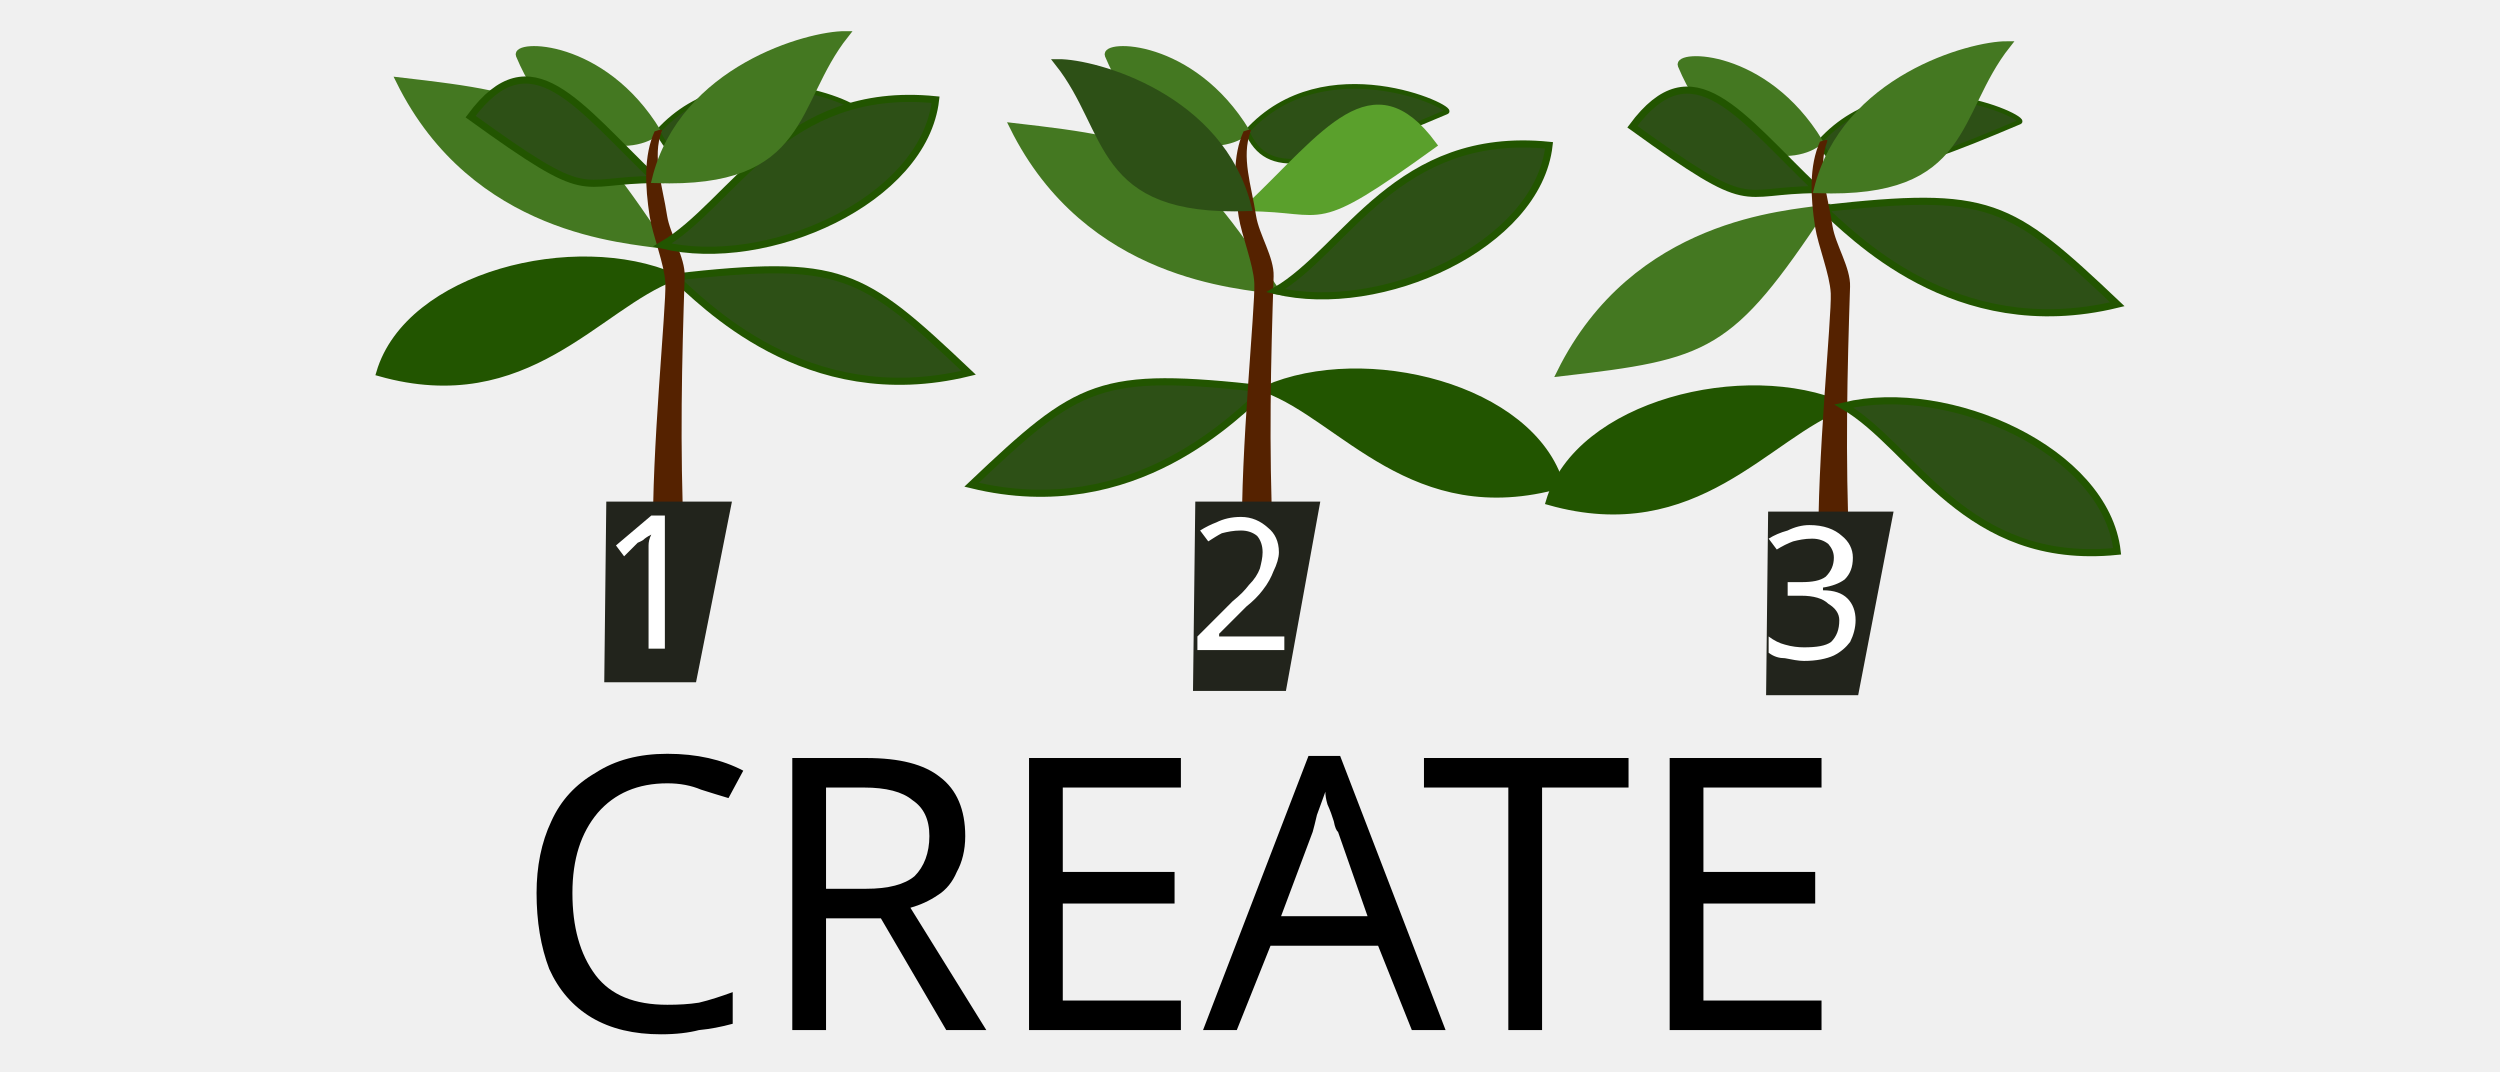
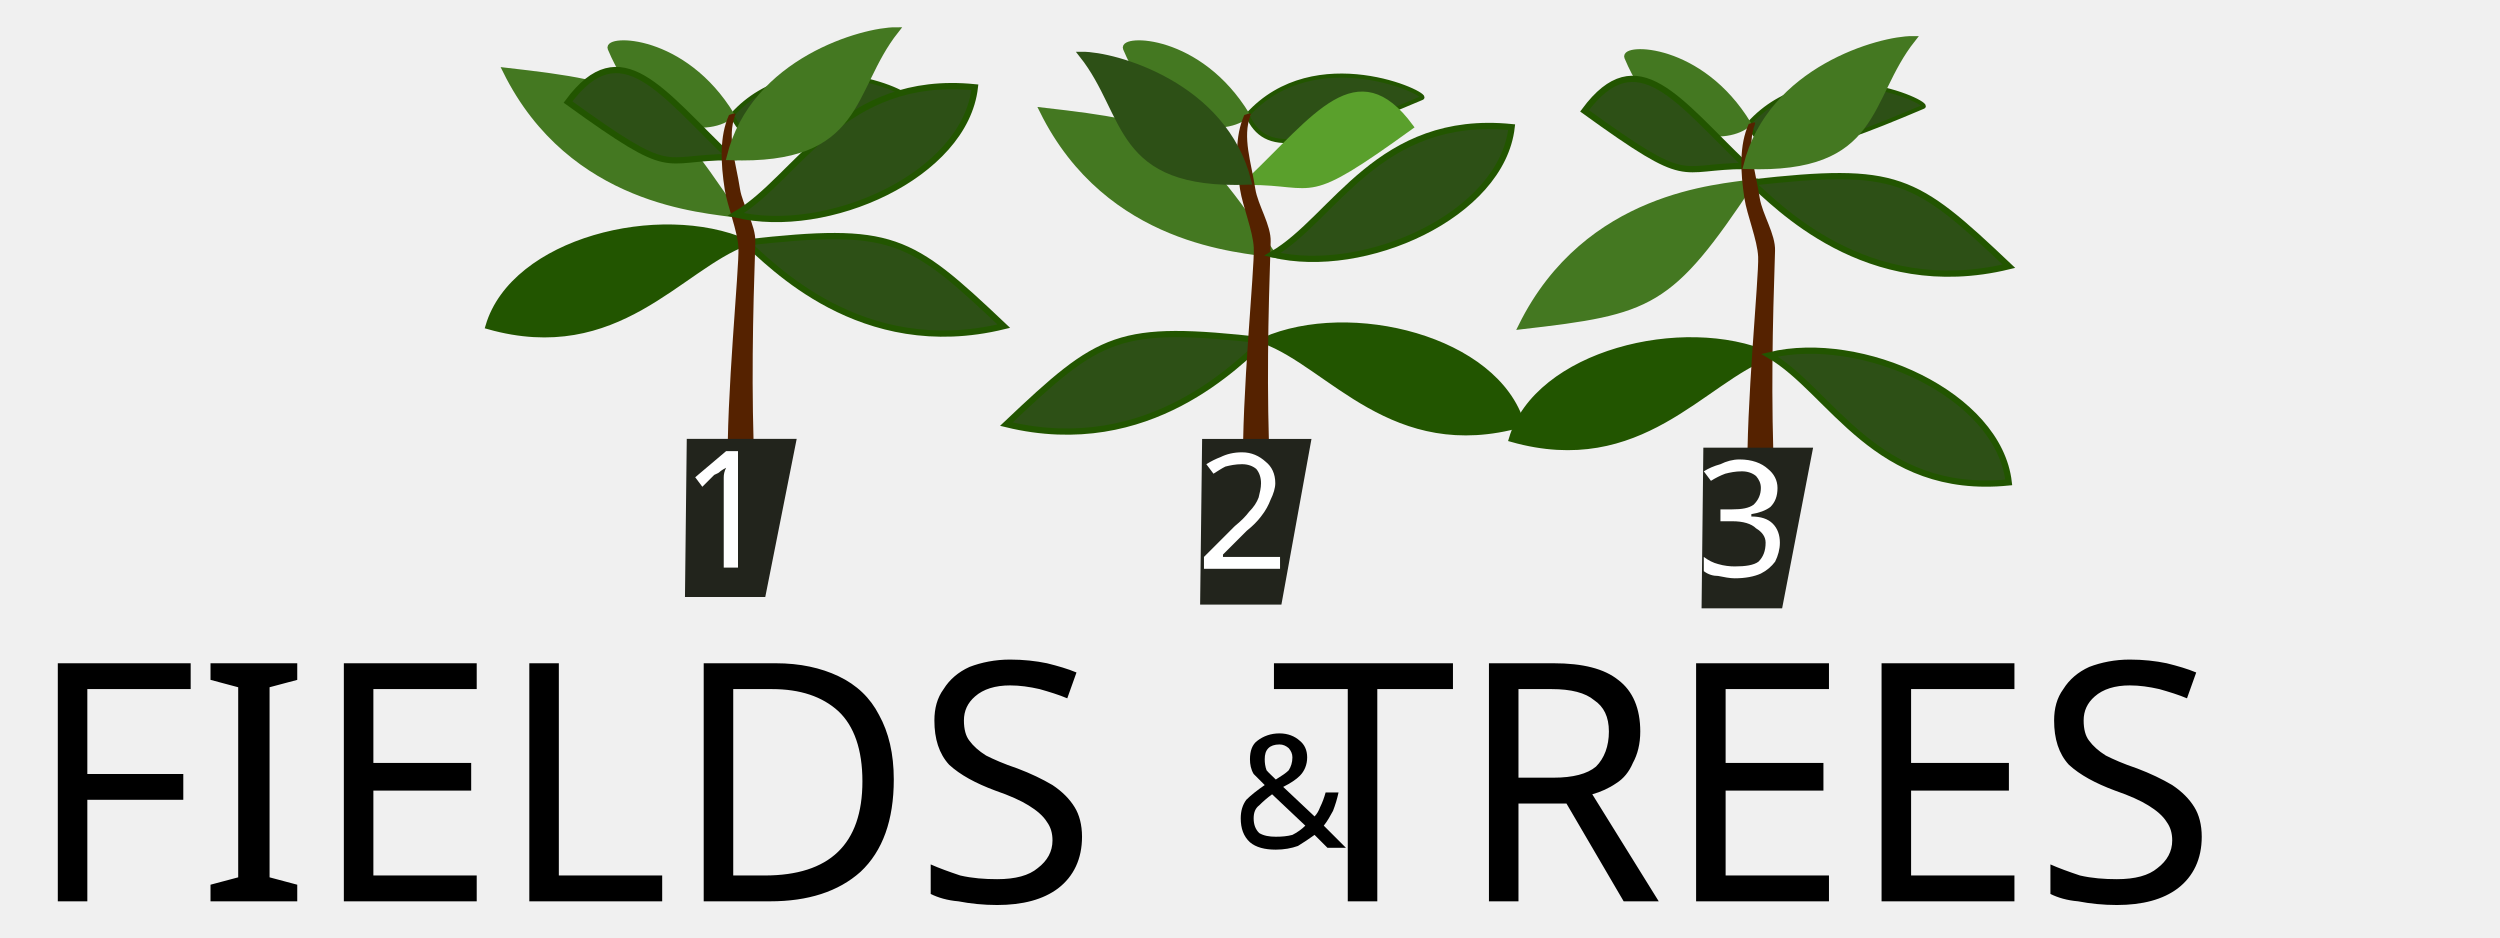
- <svg xmlns="http://www.w3.org/2000/svg" width="70" height="30" viewBox="0 0 18.521 7.937" version="1.1" id="svg8">
+ <svg xmlns="http://www.w3.org/2000/svg" width="80" height="30" viewBox="0 0 21.167 7.937" version="1.1" id="svg8">
  <defs id="defs2" />
  <g id="layer1" transform="translate(-74.19288,-154.4276)">
    <g id="g4958" transform="translate(-5.000003)">
-       <text xml:space="preserve" style="font-size:2.822px;font-family:sans-serif;stroke-width:0.265" x="82.995" y="162.061" id="text4898">
-         <tspan id="tspan4896" x="82.995" y="162.061" style="font-size:2.822px;stroke-width:0.265">CREATE</tspan>
-       </text>
      <text xml:space="preserve" style="font-size:1.411px;line-height:1.25;font-family:sans-serif;letter-spacing:0px;word-spacing:0px;fill:#ffffff;stroke:#ffffff;stroke-width:0.265" x="100.053" y="171.112" id="text2099">
        <tspan id="tspan2097" x="100.053" y="172.36" style="font-size:1.411px;fill:#ffffff;stroke:#ffffff;stroke-width:0.265" />
      </text>
      <text xml:space="preserve" style="font-size:0.706px;line-height:1.25;font-family:sans-serif;letter-spacing:0px;word-spacing:0px;fill:#ffffff;stroke:#000000;stroke-width:0.265" x="100.436" y="170.974" id="text2121">
        <tspan id="tspan2119" x="100.436" y="171.598" style="fill:#ffffff;stroke:#000000;stroke-width:0.265" />
      </text>
-       <g id="g1034" transform="translate(-0.3815843)">
-         <g id="g1072" transform="matrix(1.28823,0,0,1.28823,-25.52786,-45.22305)">
-           <path style="fill:#447821;stroke:#447821;stroke-width:0.041px;stroke-linecap:butt;stroke-linejoin:miter;stroke-opacity:1" d="m 85.395,156.39 c -0.203,-0.034 -1.079,-0.073 -1.51,-0.944 0.851,0.098 0.973,0.136 1.51,0.944 z" id="path892-3-6-7-2-38-8" />
-           <path style="fill:#2d5016;stroke:#225500;stroke-width:0.027px;stroke-linecap:butt;stroke-linejoin:miter;stroke-opacity:1" d="m 85.371,155.737 c 0.446,-0.494 1.204,-0.136 1.148,-0.113 -0.778,0.331 -1.031,0.377 -1.148,0.113 z" id="path892-05-0" />
-           <path style="fill:#447821;stroke:#447821;stroke-width:0.033px;stroke-linecap:butt;stroke-linejoin:miter;stroke-opacity:1" d="m 85.371,155.737 c -0.317,-0.521 -0.832,-0.513 -0.801,-0.438 0.24,0.572 0.671,0.556 0.801,0.438 z" id="path892-3-66-4" />
-           <path style="fill:#2d5016;stroke:#225500;stroke-width:0.041px;stroke-linecap:butt;stroke-linejoin:miter;stroke-opacity:1" d="m 85.356,156.013 c -0.467,0.001 -0.351,0.152 -1.063,-0.362 0.348,-0.47 0.615,-0.065 1.063,0.362 z" id="path892-3-6-5-4-7" />
-           <path style="fill:#225500;stroke:#225500;stroke-width:0.041px;stroke-linecap:butt;stroke-linejoin:miter;stroke-opacity:1" d="m 85.464,156.574 c -0.438,0.161 -0.848,0.789 -1.693,0.55 0.166,-0.561 1.126,-0.798 1.693,-0.55 z" id="path892-3-6-0-6" />
-           <path style="fill:#2d5016;stroke:#225500;stroke-width:0.041px;stroke-linecap:butt;stroke-linejoin:miter;stroke-opacity:1" d="m 85.464,156.574 c 0.156,0.134 0.75,0.78 1.693,0.55 -0.622,-0.589 -0.729,-0.657 -1.693,-0.55 z" id="path892-3-6-7-04-8" />
-           <path style="color:#000000;font-style:normal;font-variant:normal;font-weight:normal;font-stretch:normal;font-size:medium;line-height:normal;font-family:sans-serif;font-variant-ligatures:normal;font-variant-position:normal;font-variant-caps:normal;font-variant-numeric:normal;font-variant-alternates:normal;font-feature-settings:normal;text-indent:0;text-align:start;text-decoration:none;text-decoration-line:none;text-decoration-style:solid;text-decoration-color:#000000;letter-spacing:normal;word-spacing:normal;text-transform:none;writing-mode:lr-tb;direction:ltr;text-orientation:mixed;dominant-baseline:auto;baseline-shift:baseline;text-anchor:start;white-space:normal;shape-padding:0;clip-rule:nonzero;display:inline;overflow:visible;visibility:visible;opacity:1;isolation:auto;mix-blend-mode:normal;color-interpolation:sRGB;color-interpolation-filters:linearRGB;solid-color:#000000;solid-opacity:1;vector-effect:none;fill:#552200;fill-opacity:1;fill-rule:nonzero;stroke:none;stroke-width:0.041px;stroke-linecap:butt;stroke-linejoin:miter;stroke-miterlimit:4;stroke-dasharray:none;stroke-dashoffset:0;stroke-opacity:1;color-rendering:auto;image-rendering:auto;shape-rendering:auto;text-rendering:auto;enable-background:accumulate" d="m 85.351,155.736 c -0.063,0.139 -0.055,0.316 -0.028,0.49 0.017,0.109 0.085,0.273 0.09,0.383 0.006,0.133 -0.081,0.983 -0.07,1.468 3.12e-4,0.014 0.178,0.029 0.177,0.015 -0.024,-0.554 -0.012,-1.032 0.004,-1.522 0.004,-0.11 -0.084,-0.24 -0.101,-0.349 -0.026,-0.172 -0.087,-0.339 -0.031,-0.484 0.005,-0.013 -0.002,-0.012 -0.016,-0.009 z" id="path957-62-9" />
-           <path style="fill:#2d5016;stroke:#225500;stroke-width:0.041px;stroke-linecap:butt;stroke-linejoin:miter;stroke-opacity:1" d="m 85.395,156.39 c 0.404,-0.235 0.698,-0.924 1.572,-0.836 -0.066,0.581 -0.97,0.981 -1.572,0.836 z" id="path892-3-6-56-6-0" />
-           <path style="fill:#447821;stroke:#447821;stroke-width:0.041px;stroke-linecap:butt;stroke-linejoin:miter;stroke-opacity:1" d="m 86.447,155.18 c -0.209,-9.4e-4 -0.934,0.196 -1.091,0.833 0.878,0.031 0.78,-0.44 1.091,-0.833 z" id="path892-3-6-7-3-7-6" />
-           <path style="fill:#22241c;stroke:#22241c;stroke-width:0.42" d="m 85.281,158.075 h 0.259 l -0.123,0.619 h -0.143 z" id="rect1049-5-8" />
-           <text xml:space="preserve" style="font-size:1.058px;line-height:1.25;font-family:sans-serif;letter-spacing:0px;word-spacing:0px;fill:#ffffff;stroke-width:0.177" x="85.034" y="158.71" id="text2125-9">
-             <tspan id="tspan2123-1" x="85.034" y="158.71" style="font-size:1.058px;fill:#ffffff;stroke-width:0.177">1</tspan>
-           </text>
-           <path style="fill:#447821;stroke:#447821;stroke-width:0.041px;stroke-linecap:butt;stroke-linejoin:miter;stroke-opacity:1" d="m 88.923,156.652 c -0.203,-0.034 -1.079,-0.073 -1.51,-0.944 0.851,0.098 0.973,0.136 1.51,0.944 z" id="path892-3-6-7-2-38-8-3" />
-           <path style="fill:#2d5016;stroke:#225500;stroke-width:0.027px;stroke-linecap:butt;stroke-linejoin:miter;stroke-opacity:1" d="m 88.758,155.737 c 0.446,-0.494 1.204,-0.136 1.148,-0.113 -0.778,0.331 -1.031,0.377 -1.148,0.113 z" id="path892-05-0-6" />
-           <path style="fill:#447821;stroke:#447821;stroke-width:0.033px;stroke-linecap:butt;stroke-linejoin:miter;stroke-opacity:1" d="m 88.758,155.737 c -0.317,-0.521 -0.832,-0.513 -0.801,-0.438 0.24,0.572 0.671,0.556 0.801,0.438 z" id="path892-3-66-4-7" />
-           <path style="fill:#5aa02c;stroke:#5aa02c;stroke-width:0.041px;stroke-linecap:butt;stroke-linejoin:miter;stroke-opacity:1" d="m 88.765,156.175 c 0.467,10e-4 0.351,0.152 1.063,-0.362 -0.348,-0.47 -0.615,-0.065 -1.063,0.362 z" id="path892-3-6-5-4-7-5" />
-           <path style="fill:#225500;stroke:#225500;stroke-width:0.041px;stroke-linecap:butt;stroke-linejoin:miter;stroke-opacity:1" d="m 88.867,157.218 c 0.438,0.161 0.848,0.789 1.693,0.55 -0.166,-0.561 -1.126,-0.798 -1.693,-0.55 z" id="path892-3-6-0-6-3" />
-           <path style="fill:#2d5016;stroke:#225500;stroke-width:0.041px;stroke-linecap:butt;stroke-linejoin:miter;stroke-opacity:1" d="m 88.867,157.218 c -0.156,0.134 -0.75,0.78 -1.693,0.55 0.622,-0.589 0.729,-0.657 1.693,-0.55 z" id="path892-3-6-7-04-8-5" />
-           <path style="color:#000000;font-style:normal;font-variant:normal;font-weight:normal;font-stretch:normal;font-size:medium;line-height:normal;font-family:sans-serif;font-variant-ligatures:normal;font-variant-position:normal;font-variant-caps:normal;font-variant-numeric:normal;font-variant-alternates:normal;font-feature-settings:normal;text-indent:0;text-align:start;text-decoration:none;text-decoration-line:none;text-decoration-style:solid;text-decoration-color:#000000;letter-spacing:normal;word-spacing:normal;text-transform:none;writing-mode:lr-tb;direction:ltr;text-orientation:mixed;dominant-baseline:auto;baseline-shift:baseline;text-anchor:start;white-space:normal;shape-padding:0;clip-rule:nonzero;display:inline;overflow:visible;visibility:visible;opacity:1;isolation:auto;mix-blend-mode:normal;color-interpolation:sRGB;color-interpolation-filters:linearRGB;solid-color:#000000;solid-opacity:1;vector-effect:none;fill:#552200;fill-opacity:1;fill-rule:nonzero;stroke:none;stroke-width:0.041px;stroke-linecap:butt;stroke-linejoin:miter;stroke-miterlimit:4;stroke-dasharray:none;stroke-dashoffset:0;stroke-opacity:1;color-rendering:auto;image-rendering:auto;shape-rendering:auto;text-rendering:auto;enable-background:accumulate" d="m 88.738,155.736 c -0.063,0.139 -0.055,0.316 -0.028,0.49 0.017,0.109 0.085,0.273 0.09,0.383 0.006,0.133 -0.081,0.983 -0.07,1.468 3.12e-4,0.014 0.178,0.029 0.177,0.015 -0.024,-0.554 -0.012,-1.032 0.004,-1.522 0.004,-0.11 -0.084,-0.24 -0.101,-0.349 -0.026,-0.172 -0.087,-0.339 -0.031,-0.484 0.005,-0.013 -0.002,-0.012 -0.016,-0.009 z" id="path957-62-9-6" />
-           <path style="fill:#2d5016;stroke:#225500;stroke-width:0.041px;stroke-linecap:butt;stroke-linejoin:miter;stroke-opacity:1" d="m 88.923,156.652 c 0.404,-0.235 0.698,-0.924 1.572,-0.836 -0.066,0.581 -0.97,0.981 -1.572,0.836 z" id="path892-3-6-56-6-0-2" />
-           <path style="fill:#2d5016;stroke:#2d5016;stroke-width:0.041px;stroke-linecap:butt;stroke-linejoin:miter;stroke-opacity:1" d="m 87.673,155.341 c 0.209,-9.4e-4 0.934,0.196 1.091,0.833 -0.878,0.031 -0.78,-0.44 -1.091,-0.833 z" id="path892-3-6-7-3-7-6-9" />
-           <path style="fill:#22241c;stroke:#22241c;stroke-width:0.428" d="m 88.672,158.079 h 0.251 l -0.12,0.661 h -0.139 z" id="rect1049-5-8-1" />
-           <text xml:space="preserve" style="font-size:1.058px;line-height:1.25;font-family:sans-serif;letter-spacing:0px;word-spacing:0px;fill:#ffffff;stroke-width:0.177" x="88.424" y="158.722" id="text2125-9-2">
-             <tspan id="tspan2123-1-7" x="88.424" y="158.722" style="font-size:1.058px;fill:#ffffff;stroke-width:0.177">2</tspan>
-           </text>
-           <path style="fill:#447821;stroke:#447821;stroke-width:0.041px;stroke-linecap:butt;stroke-linejoin:miter;stroke-opacity:1" d="m 92.07,156.18 c -0.203,0.034 -1.079,0.073 -1.51,0.944 0.851,-0.098 0.973,-0.136 1.51,-0.944 z" id="path892-3-6-7-2-38-8-36" />
-           <path style="fill:#2d5016;stroke:#225500;stroke-width:0.027px;stroke-linecap:butt;stroke-linejoin:miter;stroke-opacity:1" d="m 92.053,155.795 c 0.446,-0.494 1.204,-0.136 1.148,-0.113 -0.778,0.331 -1.031,0.377 -1.148,0.113 z" id="path892-05-0-0" />
-           <path style="fill:#447821;stroke:#447821;stroke-width:0.033px;stroke-linecap:butt;stroke-linejoin:miter;stroke-opacity:1" d="m 92.053,155.795 c -0.317,-0.521 -0.832,-0.513 -0.801,-0.438 0.24,0.572 0.671,0.556 0.801,0.438 z" id="path892-3-66-4-6" />
-           <path style="fill:#2d5016;stroke:#225500;stroke-width:0.041px;stroke-linecap:butt;stroke-linejoin:miter;stroke-opacity:1" d="m 92.037,156.071 c -0.467,0.001 -0.351,0.152 -1.063,-0.362 0.348,-0.47 0.615,-0.065 1.063,0.362 z" id="path892-3-6-5-4-7-2" />
-           <path style="fill:#225500;stroke:#225500;stroke-width:0.041px;stroke-linecap:butt;stroke-linejoin:miter;stroke-opacity:1" d="m 92.19,157.315 c -0.438,0.161 -0.848,0.789 -1.693,0.55 0.166,-0.561 1.126,-0.798 1.693,-0.55 z" id="path892-3-6-0-6-6" />
-           <path style="fill:#2d5016;stroke:#225500;stroke-width:0.041px;stroke-linecap:butt;stroke-linejoin:miter;stroke-opacity:1" d="m 92.07,156.18 c 0.156,0.134 0.75,0.78 1.693,0.55 -0.622,-0.589 -0.729,-0.657 -1.693,-0.55 z" id="path892-3-6-7-04-8-1" />
-           <path style="color:#000000;font-style:normal;font-variant:normal;font-weight:normal;font-stretch:normal;font-size:medium;line-height:normal;font-family:sans-serif;font-variant-ligatures:normal;font-variant-position:normal;font-variant-caps:normal;font-variant-numeric:normal;font-variant-alternates:normal;font-feature-settings:normal;text-indent:0;text-align:start;text-decoration:none;text-decoration-line:none;text-decoration-style:solid;text-decoration-color:#000000;letter-spacing:normal;word-spacing:normal;text-transform:none;writing-mode:lr-tb;direction:ltr;text-orientation:mixed;dominant-baseline:auto;baseline-shift:baseline;text-anchor:start;white-space:normal;shape-padding:0;clip-rule:nonzero;display:inline;overflow:visible;visibility:visible;opacity:1;isolation:auto;mix-blend-mode:normal;color-interpolation:sRGB;color-interpolation-filters:linearRGB;solid-color:#000000;solid-opacity:1;vector-effect:none;fill:#552200;fill-opacity:1;fill-rule:nonzero;stroke:none;stroke-width:0.041px;stroke-linecap:butt;stroke-linejoin:miter;stroke-miterlimit:4;stroke-dasharray:none;stroke-dashoffset:0;stroke-opacity:1;color-rendering:auto;image-rendering:auto;shape-rendering:auto;text-rendering:auto;enable-background:accumulate" d="m 92.053,155.795 c -0.063,0.139 -0.055,0.316 -0.028,0.49 0.017,0.109 0.085,0.273 0.09,0.383 0.006,0.133 -0.081,0.983 -0.07,1.468 3.11e-4,0.014 0.178,0.029 0.177,0.015 -0.024,-0.554 -0.012,-1.032 0.004,-1.522 0.004,-0.11 -0.084,-0.24 -0.101,-0.349 -0.026,-0.172 -0.087,-0.339 -0.031,-0.484 0.005,-0.013 -0.002,-0.012 -0.016,-0.009 z" id="path957-62-9-8" />
-           <path style="fill:#2d5016;stroke:#225500;stroke-width:0.041px;stroke-linecap:butt;stroke-linejoin:miter;stroke-opacity:1" d="m 92.19,157.315 c 0.404,0.235 0.698,0.924 1.572,0.836 -0.066,-0.581 -0.97,-0.981 -1.572,-0.836 z" id="path892-3-6-56-6-0-7" />
-           <path style="fill:#447821;stroke:#447821;stroke-width:0.041px;stroke-linecap:butt;stroke-linejoin:miter;stroke-opacity:1" d="m 93.129,155.238 c -0.209,-9.4e-4 -0.934,0.196 -1.091,0.833 0.878,0.031 0.78,-0.44 1.091,-0.833 z" id="path892-3-6-7-3-7-6-92" />
-           <path style="fill:#22241c;stroke:#22241c;stroke-width:0.423" d="m 91.964,158.134 h 0.256 l -0.122,0.633 H 91.957 Z" id="rect1049-5-8-0" />
-           <text xml:space="preserve" style="font-size:1.058px;line-height:1.25;font-family:sans-serif;letter-spacing:0px;word-spacing:0px;fill:#ffffff;stroke-width:0.177" x="91.71" y="158.767" id="text2125-9-23">
-             <tspan id="tspan2123-1-75" x="91.71" y="158.767" style="font-size:1.058px;fill:#ffffff;stroke-width:0.177">3</tspan>
-           </text>
+       <g id="g2143" transform="translate(1.322917)">
+         <g transform="translate(-0.3815843)" id="g1034">
+           <g transform="matrix(1.28823,0,0,1.28823,-25.52786,-45.22305)" id="g1072">
+             <path id="path892-3-6-7-2-38-8" d="m 85.395,156.39 c -0.203,-0.034 -1.079,-0.073 -1.51,-0.944 0.851,0.098 0.973,0.136 1.51,0.944 z" style="fill:#447821;stroke:#447821;stroke-width:0.041px;stroke-linecap:butt;stroke-linejoin:miter;stroke-opacity:1" />
+             <path id="path892-05-0" d="m 85.371,155.737 c 0.446,-0.494 1.204,-0.136 1.148,-0.113 -0.778,0.331 -1.031,0.377 -1.148,0.113 z" style="fill:#2d5016;stroke:#225500;stroke-width:0.027px;stroke-linecap:butt;stroke-linejoin:miter;stroke-opacity:1" />
+             <path id="path892-3-66-4" d="m 85.371,155.737 c -0.317,-0.521 -0.832,-0.513 -0.801,-0.438 0.24,0.572 0.671,0.556 0.801,0.438 z" style="fill:#447821;stroke:#447821;stroke-width:0.033px;stroke-linecap:butt;stroke-linejoin:miter;stroke-opacity:1" />
+             <path id="path892-3-6-5-4-7" d="m 85.356,156.013 c -0.467,0.001 -0.351,0.152 -1.063,-0.362 0.348,-0.47 0.615,-0.065 1.063,0.362 z" style="fill:#2d5016;stroke:#225500;stroke-width:0.041px;stroke-linecap:butt;stroke-linejoin:miter;stroke-opacity:1" />
+             <path id="path892-3-6-0-6" d="m 85.464,156.574 c -0.438,0.161 -0.848,0.789 -1.693,0.55 0.166,-0.561 1.126,-0.798 1.693,-0.55 z" style="fill:#225500;stroke:#225500;stroke-width:0.041px;stroke-linecap:butt;stroke-linejoin:miter;stroke-opacity:1" />
+             <path id="path892-3-6-7-04-8" d="m 85.464,156.574 c 0.156,0.134 0.75,0.78 1.693,0.55 -0.622,-0.589 -0.729,-0.657 -1.693,-0.55 z" style="fill:#2d5016;stroke:#225500;stroke-width:0.041px;stroke-linecap:butt;stroke-linejoin:miter;stroke-opacity:1" />
+             <path id="path957-62-9" d="m 85.351,155.736 c -0.063,0.139 -0.055,0.316 -0.028,0.49 0.017,0.109 0.085,0.273 0.09,0.383 0.006,0.133 -0.081,0.983 -0.07,1.468 3.12e-4,0.014 0.178,0.029 0.177,0.015 -0.024,-0.554 -0.012,-1.032 0.004,-1.522 0.004,-0.11 -0.084,-0.24 -0.101,-0.349 -0.026,-0.172 -0.087,-0.339 -0.031,-0.484 0.005,-0.013 -0.002,-0.012 -0.016,-0.009 z" style="color:#000000;font-style:normal;font-variant:normal;font-weight:normal;font-stretch:normal;font-size:medium;line-height:normal;font-family:sans-serif;font-variant-ligatures:normal;font-variant-position:normal;font-variant-caps:normal;font-variant-numeric:normal;font-variant-alternates:normal;font-feature-settings:normal;text-indent:0;text-align:start;text-decoration:none;text-decoration-line:none;text-decoration-style:solid;text-decoration-color:#000000;letter-spacing:normal;word-spacing:normal;text-transform:none;writing-mode:lr-tb;direction:ltr;text-orientation:mixed;dominant-baseline:auto;baseline-shift:baseline;text-anchor:start;white-space:normal;shape-padding:0;clip-rule:nonzero;display:inline;overflow:visible;visibility:visible;opacity:1;isolation:auto;mix-blend-mode:normal;color-interpolation:sRGB;color-interpolation-filters:linearRGB;solid-color:#000000;solid-opacity:1;vector-effect:none;fill:#552200;fill-opacity:1;fill-rule:nonzero;stroke:none;stroke-width:0.041px;stroke-linecap:butt;stroke-linejoin:miter;stroke-miterlimit:4;stroke-dasharray:none;stroke-dashoffset:0;stroke-opacity:1;color-rendering:auto;image-rendering:auto;shape-rendering:auto;text-rendering:auto;enable-background:accumulate" />
+             <path id="path892-3-6-56-6-0" d="m 85.395,156.39 c 0.404,-0.235 0.698,-0.924 1.572,-0.836 -0.066,0.581 -0.97,0.981 -1.572,0.836 z" style="fill:#2d5016;stroke:#225500;stroke-width:0.041px;stroke-linecap:butt;stroke-linejoin:miter;stroke-opacity:1" />
+             <path id="path892-3-6-7-3-7-6" d="m 86.447,155.18 c -0.209,-9.4e-4 -0.934,0.196 -1.091,0.833 0.878,0.031 0.78,-0.44 1.091,-0.833 z" style="fill:#447821;stroke:#447821;stroke-width:0.041px;stroke-linecap:butt;stroke-linejoin:miter;stroke-opacity:1" />
+             <path id="rect1049-5-8" d="m 85.281,158.075 h 0.259 l -0.123,0.619 h -0.143 z" style="fill:#22241c;stroke:#22241c;stroke-width:0.42" />
+             <text id="text2125-9" y="158.71" x="85.034" style="font-size:1.058px;line-height:1.25;font-family:sans-serif;letter-spacing:0px;word-spacing:0px;fill:#ffffff;stroke-width:0.177" xml:space="preserve">
+               <tspan style="font-size:1.058px;fill:#ffffff;stroke-width:0.177" y="158.71" x="85.034" id="tspan2123-1">1</tspan>
+             </text>
+             <path id="path892-3-6-7-2-38-8-3" d="m 88.923,156.652 c -0.203,-0.034 -1.079,-0.073 -1.51,-0.944 0.851,0.098 0.973,0.136 1.51,0.944 z" style="fill:#447821;stroke:#447821;stroke-width:0.041px;stroke-linecap:butt;stroke-linejoin:miter;stroke-opacity:1" />
+             <path id="path892-05-0-6" d="m 88.758,155.737 c 0.446,-0.494 1.204,-0.136 1.148,-0.113 -0.778,0.331 -1.031,0.377 -1.148,0.113 z" style="fill:#2d5016;stroke:#225500;stroke-width:0.027px;stroke-linecap:butt;stroke-linejoin:miter;stroke-opacity:1" />
+             <path id="path892-3-66-4-7" d="m 88.758,155.737 c -0.317,-0.521 -0.832,-0.513 -0.801,-0.438 0.24,0.572 0.671,0.556 0.801,0.438 z" style="fill:#447821;stroke:#447821;stroke-width:0.033px;stroke-linecap:butt;stroke-linejoin:miter;stroke-opacity:1" />
+             <path id="path892-3-6-5-4-7-5" d="m 88.765,156.175 c 0.467,10e-4 0.351,0.152 1.063,-0.362 -0.348,-0.47 -0.615,-0.065 -1.063,0.362 z" style="fill:#5aa02c;stroke:#5aa02c;stroke-width:0.041px;stroke-linecap:butt;stroke-linejoin:miter;stroke-opacity:1" />
+             <path id="path892-3-6-0-6-3" d="m 88.867,157.218 c 0.438,0.161 0.848,0.789 1.693,0.55 -0.166,-0.561 -1.126,-0.798 -1.693,-0.55 z" style="fill:#225500;stroke:#225500;stroke-width:0.041px;stroke-linecap:butt;stroke-linejoin:miter;stroke-opacity:1" />
+             <path id="path892-3-6-7-04-8-5" d="m 88.867,157.218 c -0.156,0.134 -0.75,0.78 -1.693,0.55 0.622,-0.589 0.729,-0.657 1.693,-0.55 z" style="fill:#2d5016;stroke:#225500;stroke-width:0.041px;stroke-linecap:butt;stroke-linejoin:miter;stroke-opacity:1" />
+             <path id="path957-62-9-6" d="m 88.738,155.736 c -0.063,0.139 -0.055,0.316 -0.028,0.49 0.017,0.109 0.085,0.273 0.09,0.383 0.006,0.133 -0.081,0.983 -0.07,1.468 3.12e-4,0.014 0.178,0.029 0.177,0.015 -0.024,-0.554 -0.012,-1.032 0.004,-1.522 0.004,-0.11 -0.084,-0.24 -0.101,-0.349 -0.026,-0.172 -0.087,-0.339 -0.031,-0.484 0.005,-0.013 -0.002,-0.012 -0.016,-0.009 z" style="color:#000000;font-style:normal;font-variant:normal;font-weight:normal;font-stretch:normal;font-size:medium;line-height:normal;font-family:sans-serif;font-variant-ligatures:normal;font-variant-position:normal;font-variant-caps:normal;font-variant-numeric:normal;font-variant-alternates:normal;font-feature-settings:normal;text-indent:0;text-align:start;text-decoration:none;text-decoration-line:none;text-decoration-style:solid;text-decoration-color:#000000;letter-spacing:normal;word-spacing:normal;text-transform:none;writing-mode:lr-tb;direction:ltr;text-orientation:mixed;dominant-baseline:auto;baseline-shift:baseline;text-anchor:start;white-space:normal;shape-padding:0;clip-rule:nonzero;display:inline;overflow:visible;visibility:visible;opacity:1;isolation:auto;mix-blend-mode:normal;color-interpolation:sRGB;color-interpolation-filters:linearRGB;solid-color:#000000;solid-opacity:1;vector-effect:none;fill:#552200;fill-opacity:1;fill-rule:nonzero;stroke:none;stroke-width:0.041px;stroke-linecap:butt;stroke-linejoin:miter;stroke-miterlimit:4;stroke-dasharray:none;stroke-dashoffset:0;stroke-opacity:1;color-rendering:auto;image-rendering:auto;shape-rendering:auto;text-rendering:auto;enable-background:accumulate" />
+             <path id="path892-3-6-56-6-0-2" d="m 88.923,156.652 c 0.404,-0.235 0.698,-0.924 1.572,-0.836 -0.066,0.581 -0.97,0.981 -1.572,0.836 z" style="fill:#2d5016;stroke:#225500;stroke-width:0.041px;stroke-linecap:butt;stroke-linejoin:miter;stroke-opacity:1" />
+             <path id="path892-3-6-7-3-7-6-9" d="m 87.673,155.341 c 0.209,-9.4e-4 0.934,0.196 1.091,0.833 -0.878,0.031 -0.78,-0.44 -1.091,-0.833 z" style="fill:#2d5016;stroke:#2d5016;stroke-width:0.041px;stroke-linecap:butt;stroke-linejoin:miter;stroke-opacity:1" />
+             <path id="rect1049-5-8-1" d="m 88.672,158.079 h 0.251 l -0.12,0.661 h -0.139 z" style="fill:#22241c;stroke:#22241c;stroke-width:0.428" />
+             <text id="text2125-9-2" y="158.722" x="88.424" style="font-size:1.058px;line-height:1.25;font-family:sans-serif;letter-spacing:0px;word-spacing:0px;fill:#ffffff;stroke-width:0.177" xml:space="preserve">
+               <tspan style="font-size:1.058px;fill:#ffffff;stroke-width:0.177" y="158.722" x="88.424" id="tspan2123-1-7">2</tspan>
+             </text>
+             <path id="path892-3-6-7-2-38-8-36" d="m 92.07,156.18 c -0.203,0.034 -1.079,0.073 -1.51,0.944 0.851,-0.098 0.973,-0.136 1.51,-0.944 z" style="fill:#447821;stroke:#447821;stroke-width:0.041px;stroke-linecap:butt;stroke-linejoin:miter;stroke-opacity:1" />
+             <path id="path892-05-0-0" d="m 92.053,155.795 c 0.446,-0.494 1.204,-0.136 1.148,-0.113 -0.778,0.331 -1.031,0.377 -1.148,0.113 z" style="fill:#2d5016;stroke:#225500;stroke-width:0.027px;stroke-linecap:butt;stroke-linejoin:miter;stroke-opacity:1" />
+             <path id="path892-3-66-4-6" d="m 92.053,155.795 c -0.317,-0.521 -0.832,-0.513 -0.801,-0.438 0.24,0.572 0.671,0.556 0.801,0.438 z" style="fill:#447821;stroke:#447821;stroke-width:0.033px;stroke-linecap:butt;stroke-linejoin:miter;stroke-opacity:1" />
+             <path id="path892-3-6-5-4-7-2" d="m 92.037,156.071 c -0.467,0.001 -0.351,0.152 -1.063,-0.362 0.348,-0.47 0.615,-0.065 1.063,0.362 z" style="fill:#2d5016;stroke:#225500;stroke-width:0.041px;stroke-linecap:butt;stroke-linejoin:miter;stroke-opacity:1" />
+             <path id="path892-3-6-0-6-6" d="m 92.19,157.315 c -0.438,0.161 -0.848,0.789 -1.693,0.55 0.166,-0.561 1.126,-0.798 1.693,-0.55 z" style="fill:#225500;stroke:#225500;stroke-width:0.041px;stroke-linecap:butt;stroke-linejoin:miter;stroke-opacity:1" />
+             <path id="path892-3-6-7-04-8-1" d="m 92.07,156.18 c 0.156,0.134 0.75,0.78 1.693,0.55 -0.622,-0.589 -0.729,-0.657 -1.693,-0.55 z" style="fill:#2d5016;stroke:#225500;stroke-width:0.041px;stroke-linecap:butt;stroke-linejoin:miter;stroke-opacity:1" />
+             <path id="path957-62-9-8" d="m 92.053,155.795 c -0.063,0.139 -0.055,0.316 -0.028,0.49 0.017,0.109 0.085,0.273 0.09,0.383 0.006,0.133 -0.081,0.983 -0.07,1.468 3.11e-4,0.014 0.178,0.029 0.177,0.015 -0.024,-0.554 -0.012,-1.032 0.004,-1.522 0.004,-0.11 -0.084,-0.24 -0.101,-0.349 -0.026,-0.172 -0.087,-0.339 -0.031,-0.484 0.005,-0.013 -0.002,-0.012 -0.016,-0.009 z" style="color:#000000;font-style:normal;font-variant:normal;font-weight:normal;font-stretch:normal;font-size:medium;line-height:normal;font-family:sans-serif;font-variant-ligatures:normal;font-variant-position:normal;font-variant-caps:normal;font-variant-numeric:normal;font-variant-alternates:normal;font-feature-settings:normal;text-indent:0;text-align:start;text-decoration:none;text-decoration-line:none;text-decoration-style:solid;text-decoration-color:#000000;letter-spacing:normal;word-spacing:normal;text-transform:none;writing-mode:lr-tb;direction:ltr;text-orientation:mixed;dominant-baseline:auto;baseline-shift:baseline;text-anchor:start;white-space:normal;shape-padding:0;clip-rule:nonzero;display:inline;overflow:visible;visibility:visible;opacity:1;isolation:auto;mix-blend-mode:normal;color-interpolation:sRGB;color-interpolation-filters:linearRGB;solid-color:#000000;solid-opacity:1;vector-effect:none;fill:#552200;fill-opacity:1;fill-rule:nonzero;stroke:none;stroke-width:0.041px;stroke-linecap:butt;stroke-linejoin:miter;stroke-miterlimit:4;stroke-dasharray:none;stroke-dashoffset:0;stroke-opacity:1;color-rendering:auto;image-rendering:auto;shape-rendering:auto;text-rendering:auto;enable-background:accumulate" />
+             <path id="path892-3-6-56-6-0-7" d="m 92.19,157.315 c 0.404,0.235 0.698,0.924 1.572,0.836 -0.066,-0.581 -0.97,-0.981 -1.572,-0.836 z" style="fill:#2d5016;stroke:#225500;stroke-width:0.041px;stroke-linecap:butt;stroke-linejoin:miter;stroke-opacity:1" />
+             <path id="path892-3-6-7-3-7-6-92" d="m 93.129,155.238 c -0.209,-9.4e-4 -0.934,0.196 -1.091,0.833 0.878,0.031 0.78,-0.44 1.091,-0.833 z" style="fill:#447821;stroke:#447821;stroke-width:0.041px;stroke-linecap:butt;stroke-linejoin:miter;stroke-opacity:1" />
+             <path id="rect1049-5-8-0" d="m 91.964,158.134 h 0.256 l -0.122,0.633 H 91.957 Z" style="fill:#22241c;stroke:#22241c;stroke-width:0.423" />
+             <text id="text2125-9-23" y="158.767" x="91.71" style="font-size:1.058px;line-height:1.25;font-family:sans-serif;letter-spacing:0px;word-spacing:0px;fill:#ffffff;stroke-width:0.177" xml:space="preserve">
+               <tspan style="font-size:1.058px;fill:#ffffff;stroke-width:0.177" y="158.767" x="91.71" id="tspan2123-1-75">3</tspan>
+             </text>
+           </g>
        </g>
+         <text id="text4898" y="162.061" x="78.08" style="font-size:2.822px;font-family:sans-serif;stroke-width:0.265" xml:space="preserve">
+           <tspan style="font-size:2.822px;stroke-width:0.265" y="162.061" x="78.08" id="tspan4896">FIELDS  TREES</tspan>
+         </text>
+         <text xml:space="preserve" style="font-style:normal;font-weight:normal;font-size:1.33px;line-height:1.25;font-family:sans-serif;letter-spacing:0px;word-spacing:0px;fill:#000000;fill-opacity:1;stroke:none;stroke-width:0.033" x="88.297" y="161.607" id="text2147">
+           <tspan id="tspan2145" x="88.297" y="161.607" style="stroke-width:0.033">&amp;</tspan>
+         </text>
      </g>
    </g>
  </g>
</svg>
